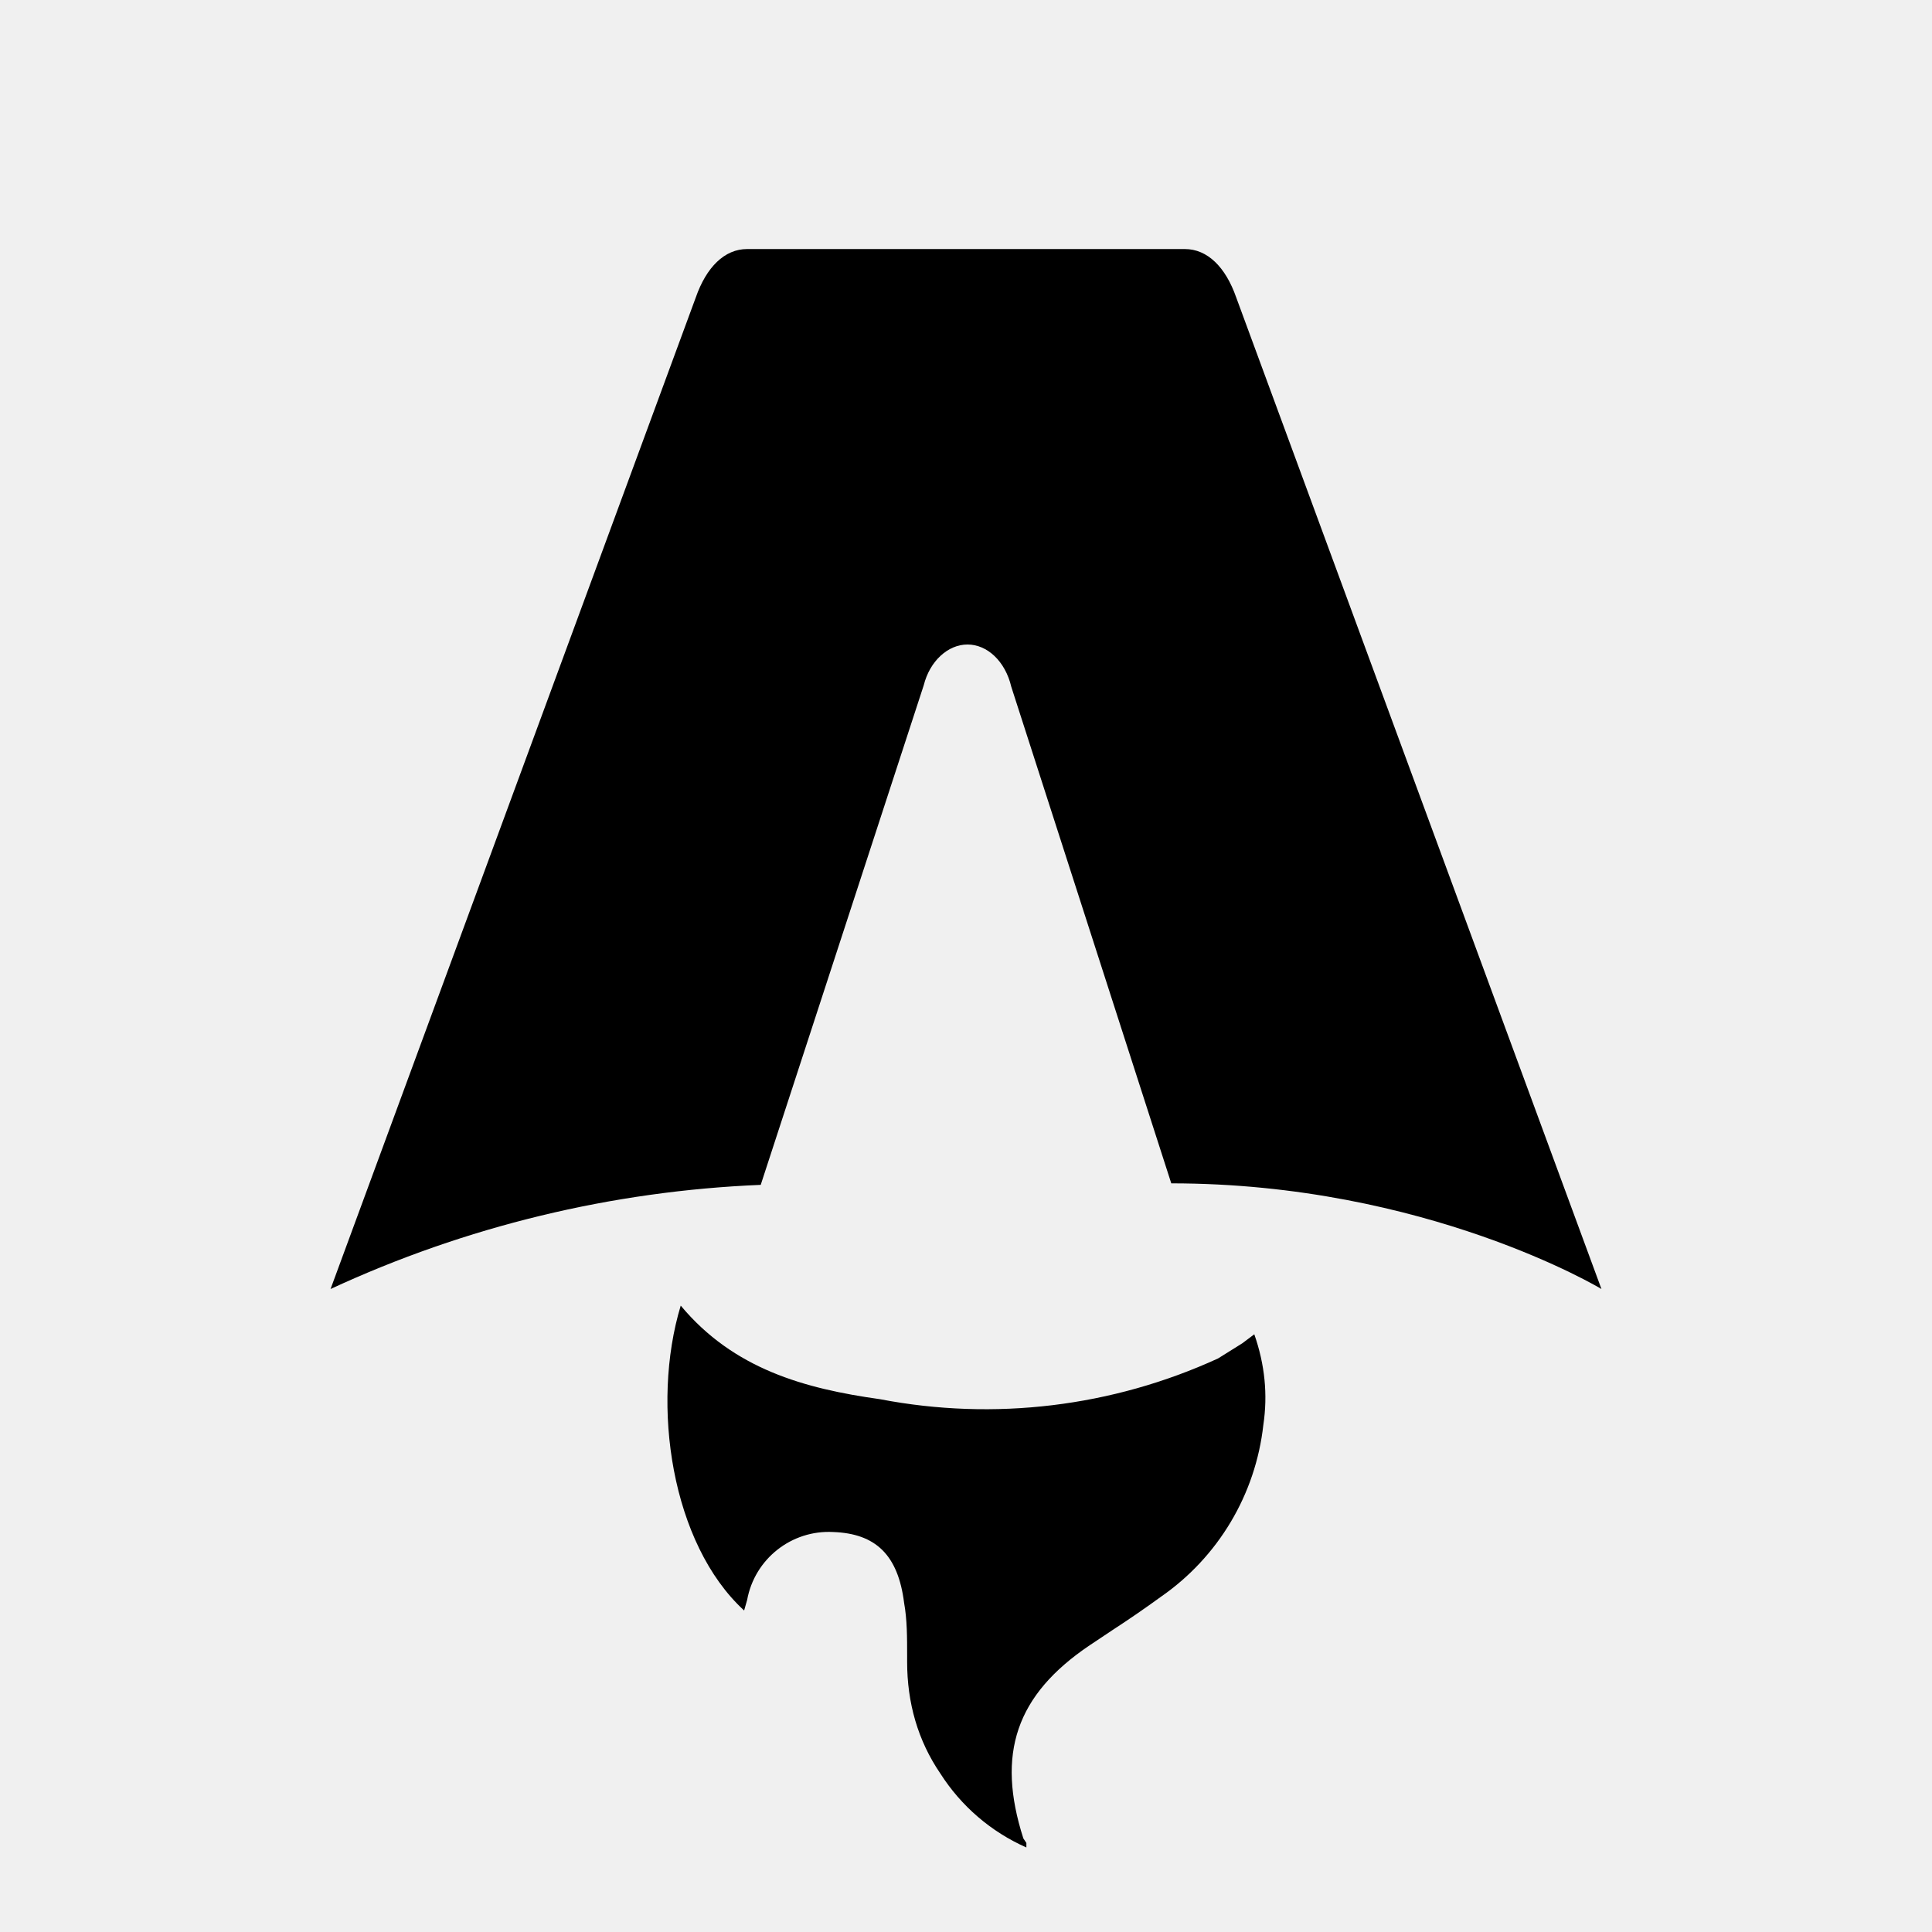
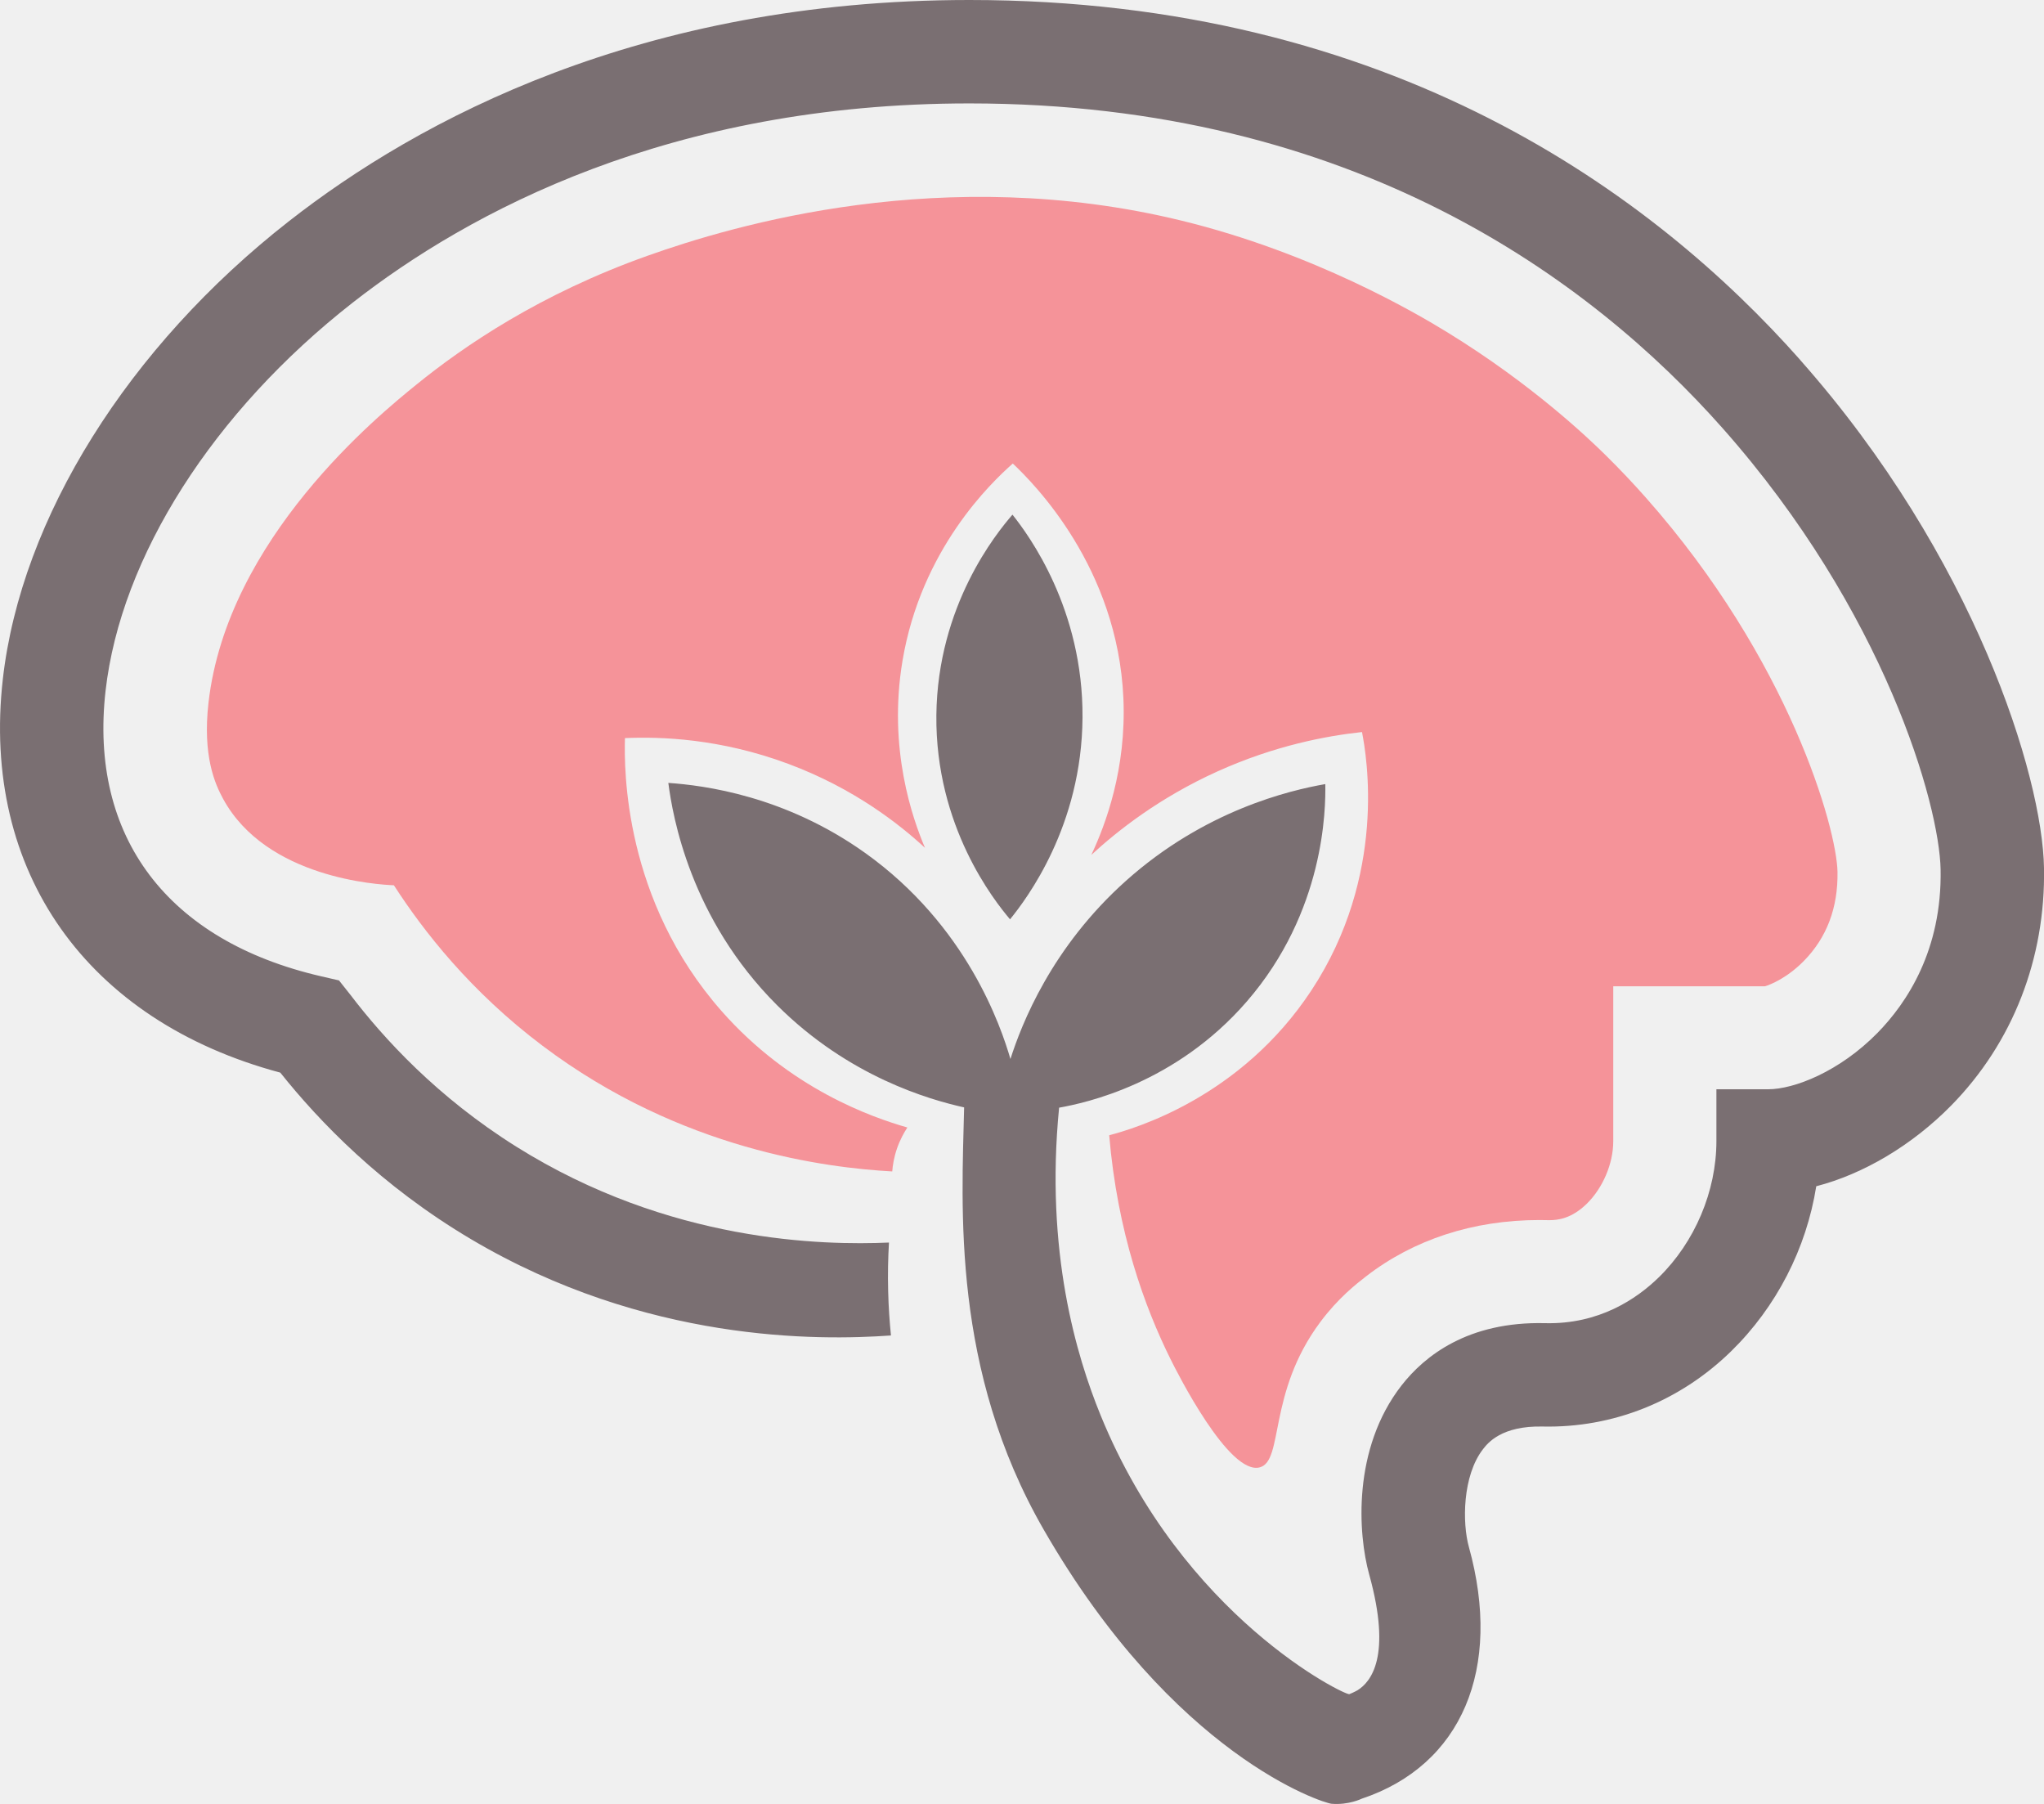
- <svg xmlns="http://www.w3.org/2000/svg" fill="none" viewBox="0 0 128 128">
-   <path d="M50.4 78.5a75.1 75.1 0 0 0-28.5 6.9l24.2-65.7c.7-2 1.9-3.2 3.4-3.2h29c1.5 0 2.7 1.2 3.4 3.2l24.2 65.7s-11.6-7-28.5-7L67 45.5c-.4-1.7-1.6-2.8-2.9-2.8-1.3 0-2.5 1.1-2.9 2.7L50.4 78.5Zm-1.1 28.2Zm-4.2-20.2c-2 6.6-.6 15.8 4.2 20.2a17.5 17.5 0 0 1 .2-.7 5.5 5.5 0 0 1 5.7-4.5c2.8.1 4.3 1.5 4.7 4.7.2 1.1.2 2.3.2 3.5v.4c0 2.7.7 5.2 2.2 7.4a13 13 0 0 0 5.7 4.9v-.3l-.2-.3c-1.8-5.6-.5-9.5 4.4-12.8l1.5-1a73 73 0 0 0 3.2-2.2 16 16 0 0 0 6.8-11.4c.3-2 .1-4-.6-6l-.8.6-1.6 1a37 37 0 0 1-22.4 2.7c-5-.7-9.7-2-13.2-6.2Z" />
-   <style>
-         path { fill: #000; }
-         @media (prefers-color-scheme: dark) {
-             path { fill: #FFF; }
-         }
+ <svg xmlns="http://www.w3.org/2000/svg" id="Warstwa_2" data-name="Warstwa 2" viewBox="0 0 432.15 381.31">
+   <defs>
+     <style>
+       .cls-1 {
+         fill: #7a6f72;
+       }
+ 
+       .cls-2 {
+         fill: #f59399;
+       }
    </style>
+   </defs>
+   <g id="Layer_1" data-name="Layer 1">
+     <g>
+       <path class="cls-1" d="M213.55,194.32c3.51-4.32,15.17-19.71,15.32-42.64.15-22.97-11.35-38.54-14.81-42.89-3.39,3.91-15.84,19.19-16.09,42.38-.24,23.55,12.27,39.25,15.57,43.15Z" />
+       <path class="cls-1" d="M380.58,76.05C349.84,41.36,294.42,0,204.94,0,135.48,0,88.38,25.42,61.1,46.75,27.08,73.34,4.46,109.53.6,143.54c-4.62,40.69,17.78,72.26,58.66,83.19,8.18,10.25,21.23,23.92,40.43,35.27,36.86,21.79,73.27,21.39,88.68,20.29-.29-2.89-.51-6-.59-9.3-.1-3.69-.02-7.15.17-10.34-13.9.6-46.41.04-78.81-20.28-16.71-10.48-28-22.83-35.09-32.13l-2.38-3-3.73-.86c-32.5-7.48-49.13-29.49-45.62-60.37,3.22-28.31,22.75-58.98,52.25-82.04,24.57-19.21,67.14-42.11,130.38-42.11,81.35,0,131.52,37.35,159.28,68.69,34.22,38.63,45.81,79.51,46.06,93.26.31,16.98-7.09,28.14-13.34,34.52-8.04,8.19-17.63,11.92-23.13,11.92h-10.93v10.93c0,10.61-4.56,21.39-12.2,28.84-4.68,4.56-12.64,9.95-24.01,9.67-16.32-.4-25.51,6.94-30.36,13.16-10.44,13.4-9.21,31.42-6.84,39.96,4.83,17.4.33,22.73-2.47,24.48,0,0,0,0,0,0,0,0-.83.47-1.73.82-.83.32-35.19-16.24-52.61-59.01-5.08-12.46-11.74-34.58-8.75-64.96,5.57-.99,24.62-5.06,39.68-22.44,16.49-19.02,16.69-40.72,16.6-45.96-7.57,1.33-25.47,5.54-42.13,20.43-15.8,14.12-22.09,30.34-24.44,37.68-2-6.84-9.16-28.17-30.71-43.55-16.93-12.09-34.04-14.29-41.62-14.81.91,7.01,4.61,28.64,22.98,46.98,15.17,15.15,32.27,19.99,39.56,21.61-.5,21.35-2.68,55.41,16.85,89.3,27.5,47.73,58.95,57.74,60.84,57.9,3.61.3,6.37-1.07,6.37-1.07,0,0,0,0,0,0,21.13-7.05,29.81-27.45,22.65-53.24-1.39-5-1.39-15.02,3.02-20.68.96-1.23,3.87-4.95,12.59-4.75,14.8.32,28.94-5.28,39.8-15.87,9.63-9.4,15.95-21.77,18.04-34.92,9.95-2.57,20.26-8.65,28.55-17.09,12.99-13.23,19.95-31.06,19.6-50.23-.35-19.41-14.66-65.71-51.56-107.35Z" />
+       <path class="cls-2" d="M347.92,105.13c-2.41-2.72-5.26-5.78-8.62-9.08-3.37-3.31-15.25-14.72-33.27-25.79-6.7-4.12-28.34-16.81-56.22-23.62-50.25-12.26-94.76.97-112.87,7.41-22.79,8.09-38.87,19.11-48.87,27.22-7.97,6.46-40.05,32.55-43.99,67.29-1.27,11.16,1.34,17.09,3.09,20.3,9.17,16.82,32.86,18.13,36.11,18.27,6.19,9.6,16.15,22.42,31.42,33.92,29.32,22.1,60.21,25.8,73.94,26.57.1-1.29.36-3,1.03-4.92.65-1.85,1.47-3.31,2.17-4.37-7.63-2.18-24.85-8.23-39.28-24.61-20.66-23.45-20.62-51.04-20.43-57.7,7.44-.33,20.11.06,34.55,5.45,13.9,5.18,23.48,12.76,28.88,17.74-2.59-6.12-7.87-20.89-4.75-39.53,3.95-23.57,18.71-37.63,23.32-41.7,4.46,4.22,22.15,21.91,23.38,49.58.66,14.95-3.75,26.71-6.78,33.15,5.59-5.15,14.43-12.12,26.72-17.67,12.1-5.46,23.01-7.49,30.51-8.3.98,5.05,5.35,30.26-10.72,54.64-14.9,22.59-37.26,29.15-42.73,30.59,1.75,20.54,7.47,36.25,12.98,47.35,1.33,2.69,12.34,24.59,18.85,22.85,5.1-1.37,1.63-15.7,12.78-30.69,3.78-5.08,7.65-8.1,9.72-9.7,10.01-7.74,22.61-11.89,36.61-11.89.59,0,2.12.03,2.12.03,1.87,0,4.72-.36,7.9-3.46,3.41-3.33,5.61-8.51,5.61-13.2v-32.78h32.06c1.19-.33,4.74-1.79,8.26-5.38,4.84-4.93,7.22-11.26,7.09-18.81-.16-9.1-10.09-44.76-40.57-79.16Z" />
+     </g>
+   </g>
</svg>
